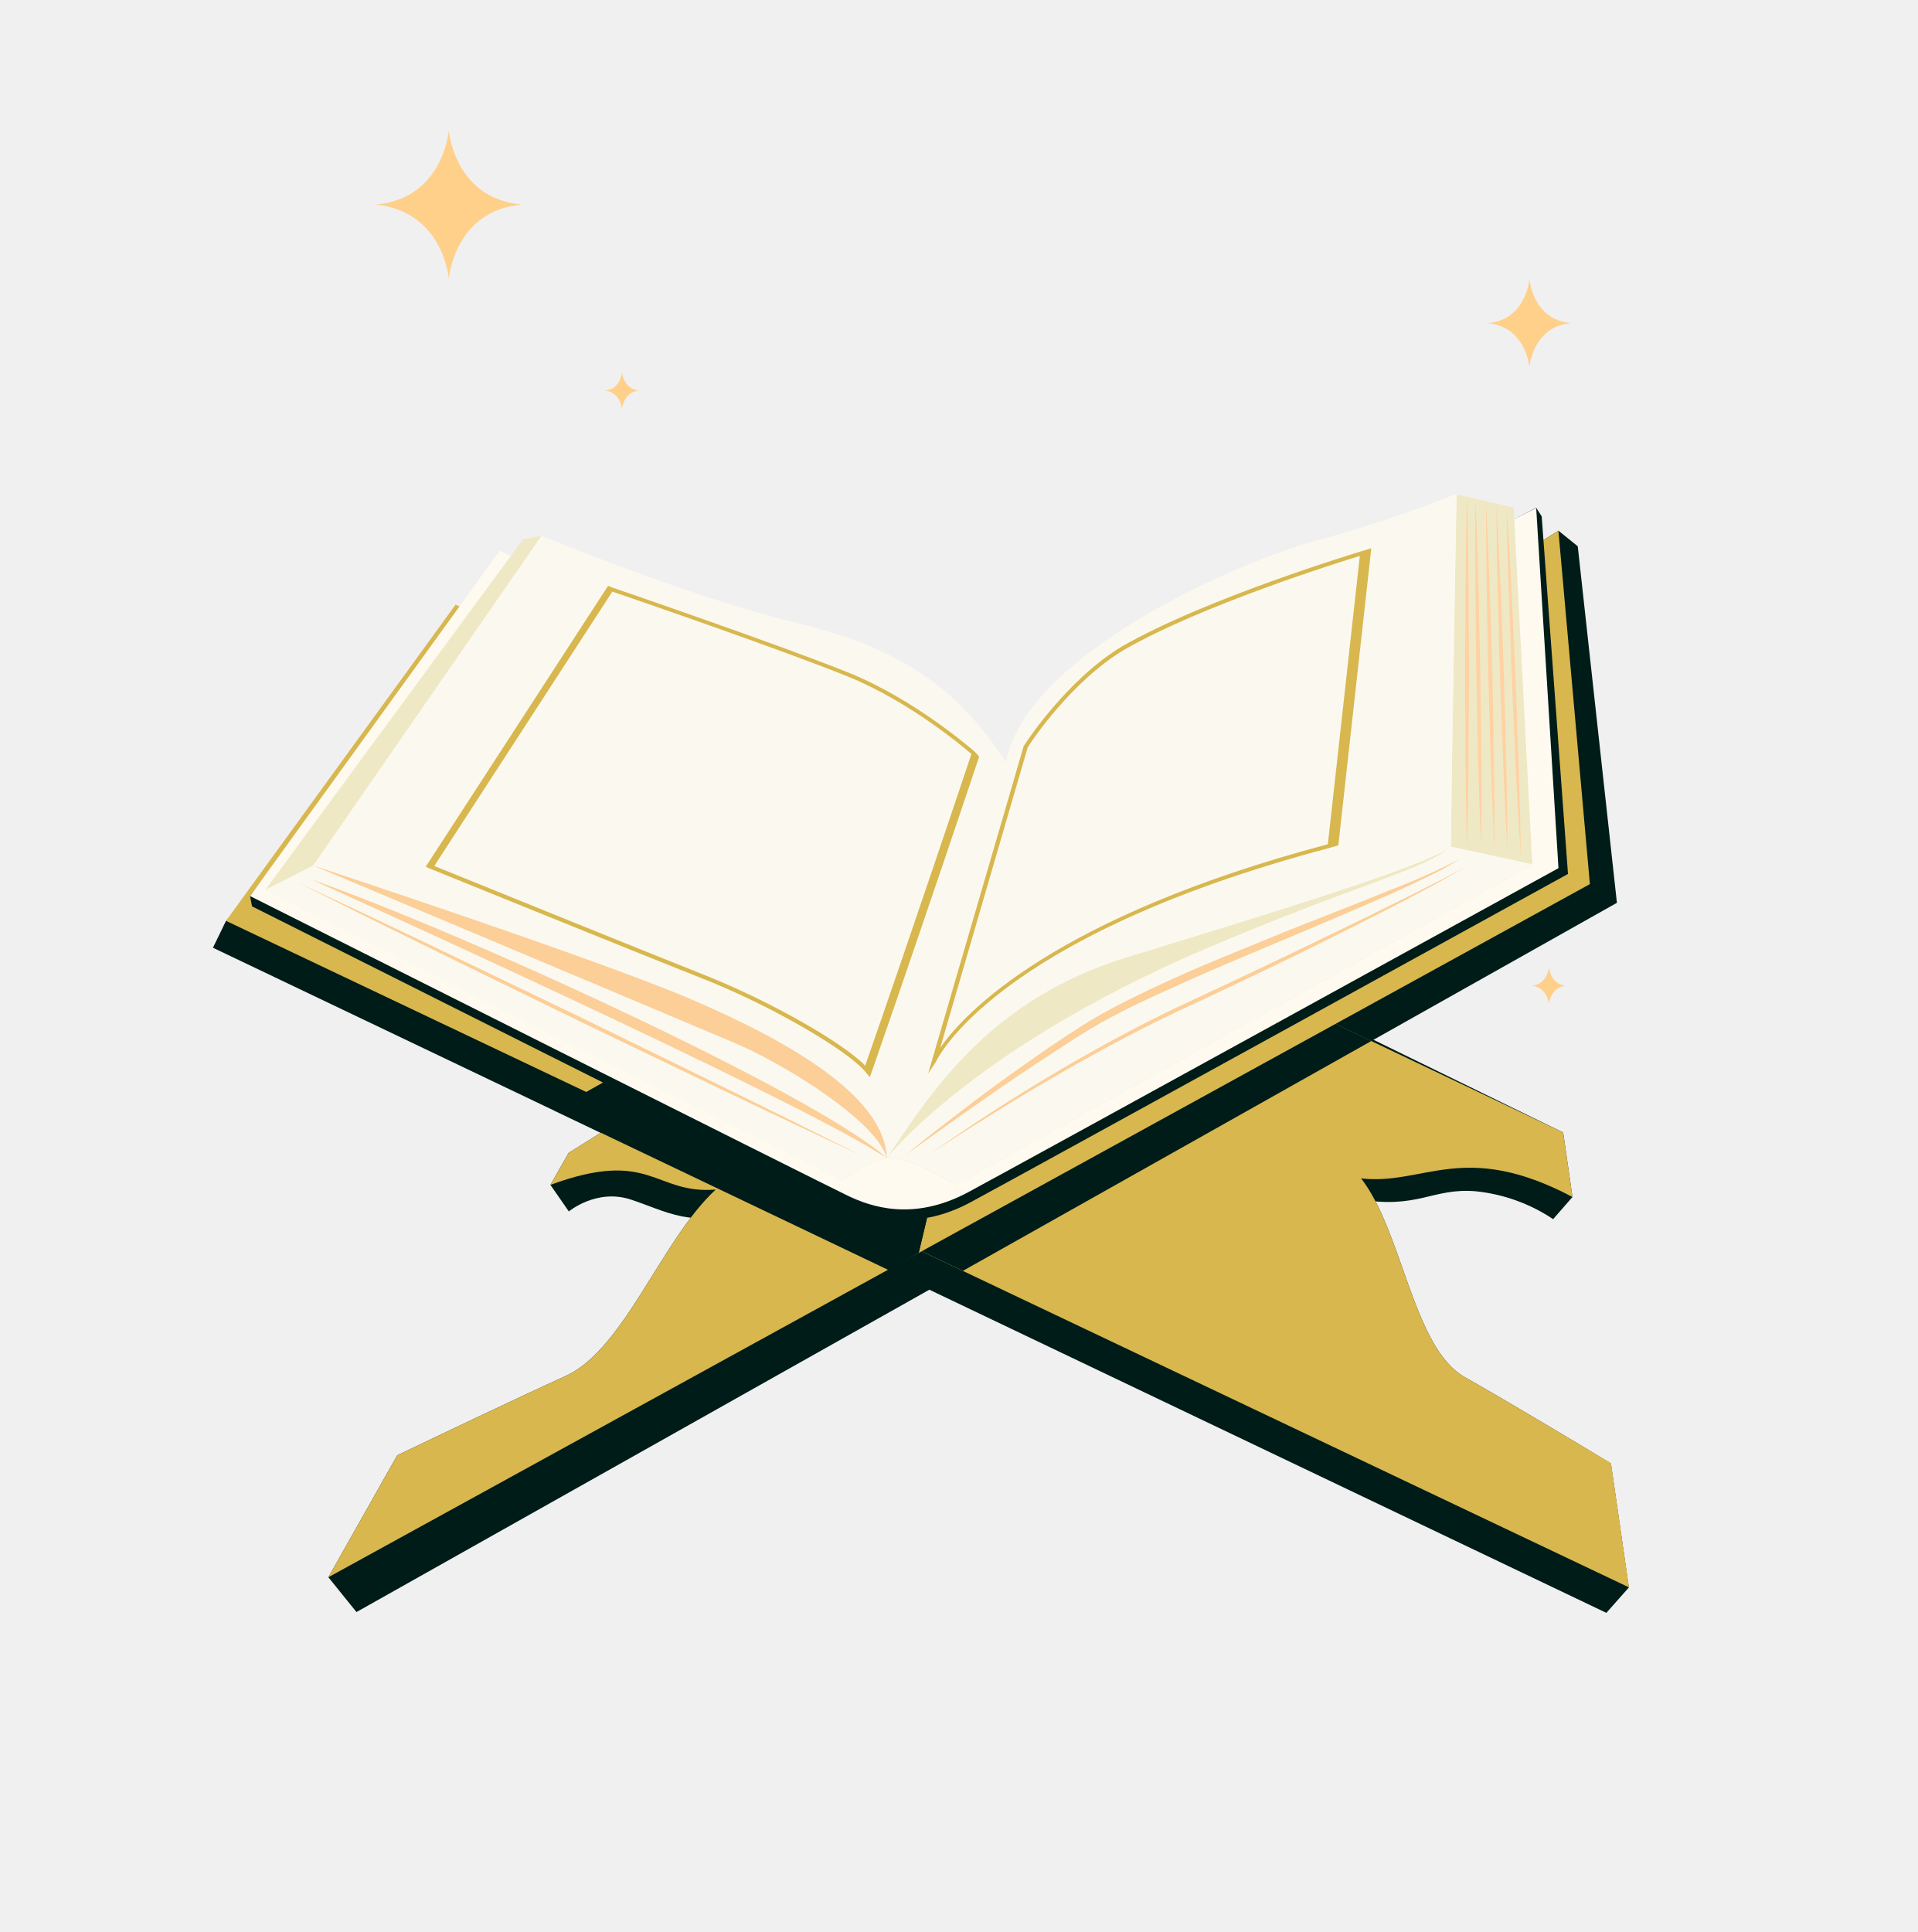
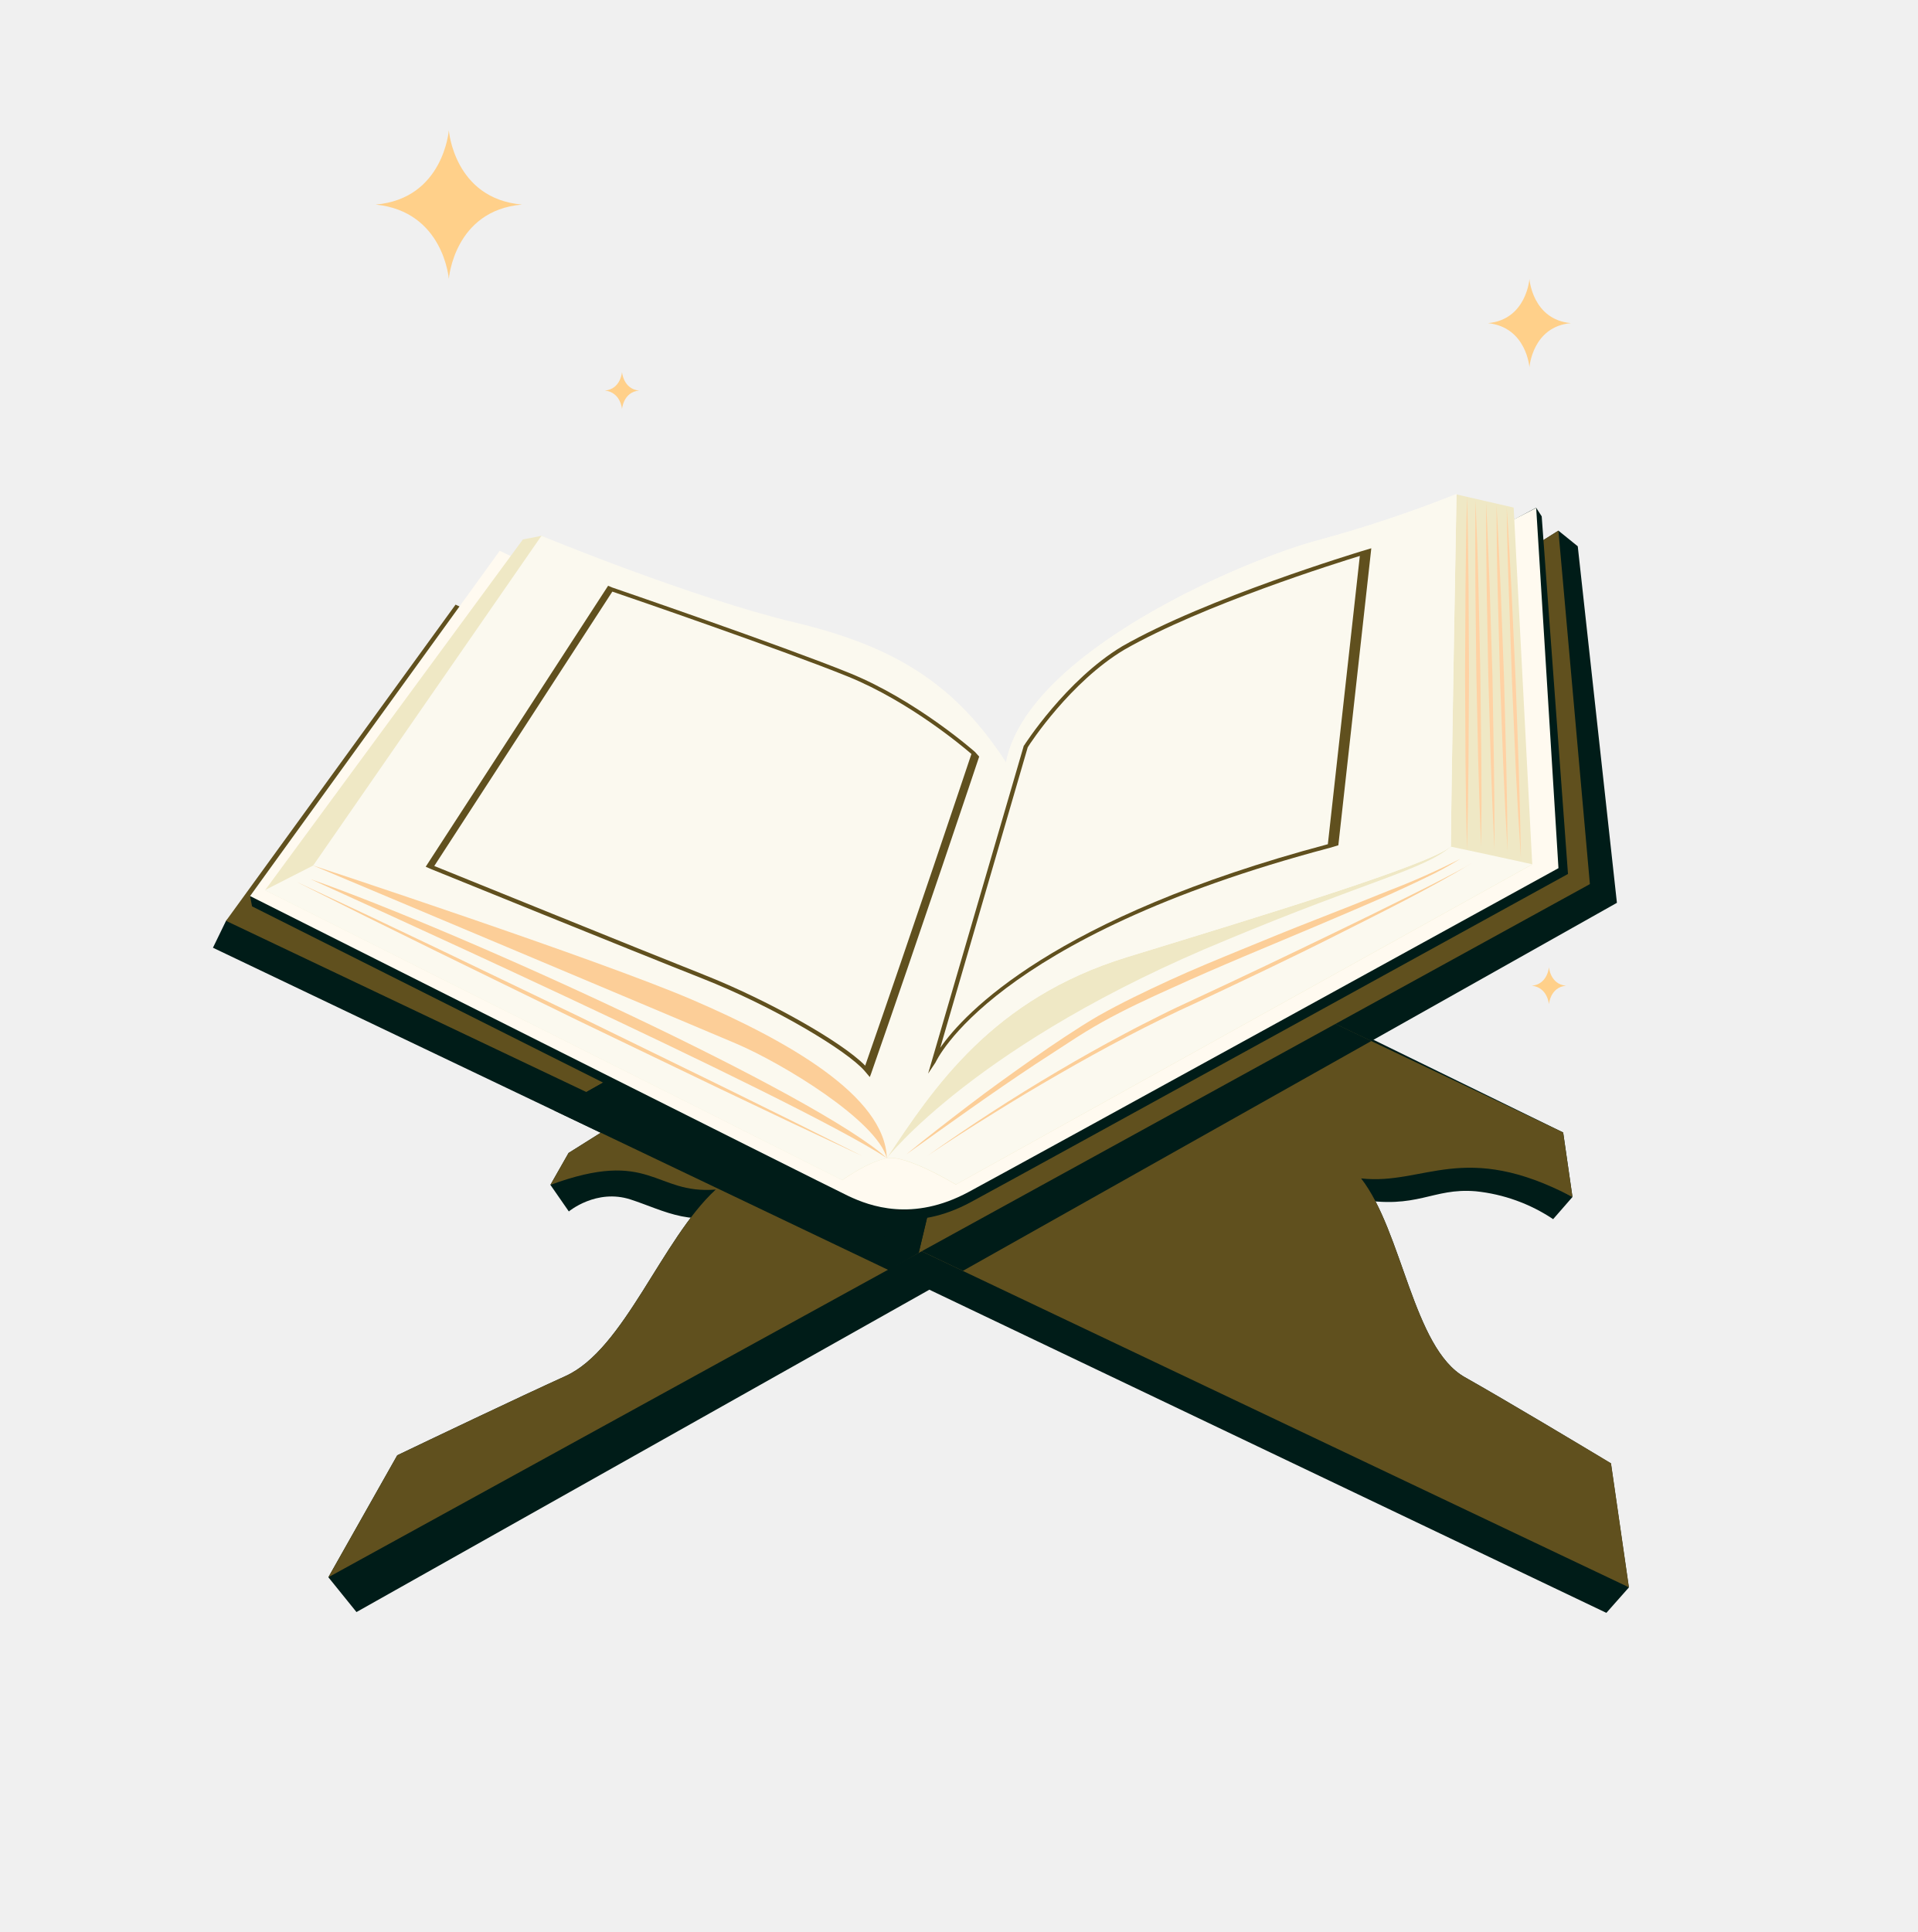
<svg xmlns="http://www.w3.org/2000/svg" width="393" height="396" viewBox="0 0 393 396" fill="none">
  <g clip-path="url(#clip0_371_1058)">
    <path d="M319.44 108.765L116.543 236.324L112.822 242.864C133.427 235.28 134.11 244.851 146.712 243.823C135.621 254.025 127.984 276.584 115.926 282.044C106.11 286.498 87.861 295.209 81.429 298.29L67.307 323.287L73.07 330.421L331.433 185.05L323.407 111.972L319.44 108.765Z" fill="#001C18" />
    <path d="M300.236 282.268C289.641 276.282 287.504 252.471 279.001 241.539C291.966 242.987 300.055 233.605 322.323 245.34L320.414 232.121L105.258 126.995L46.328 188.744L43.649 194.256L329.271 330.587L333.878 325.388L330.202 299.955C324.441 296.463 308.774 287.087 300.236 282.268Z" fill="#001C18" />
    <path d="M322.331 245.339L318.359 249.889C313.618 246.718 308.173 244.756 302.499 244.174C293.509 243.421 290.629 247.995 278.114 245.743C276.919 245.009 276.038 243.858 275.643 242.512C275.247 241.167 275.365 239.722 275.974 238.458L302.413 234.225L322.331 245.339Z" fill="#001C18" />
-     <path d="M300.236 282.268C289.641 276.282 287.504 252.471 279 241.539C291.966 242.987 300.054 233.605 322.322 245.34L320.414 232.121L93.382 123.931L46.328 188.744L333.899 325.357L330.223 299.924C324.441 296.463 308.774 287.087 300.236 282.268Z" fill="#D8B74E" />
+     <path d="M300.236 282.268C289.641 276.282 287.504 252.471 279 241.539C291.966 242.987 300.054 233.605 322.322 245.34L320.414 232.121L93.382 123.931L46.328 188.744L333.899 325.357L330.223 299.924C324.441 296.463 308.774 287.087 300.236 282.268Z" fill="#60501E" />
    <path d="M208.259 178.667L129.454 228.215L197.372 260.486L281.099 213.371L208.259 178.667Z" fill="#001C18" />
    <path d="M112.822 242.864L116.598 248.309C116.598 248.309 122.24 243.588 129.24 245.852C136.239 248.115 142.539 252.182 151.959 247.651C152.508 243.968 151.777 240.209 149.889 237C149.889 237 126.085 234.469 125.587 234.566C125.09 234.663 112.822 242.864 112.822 242.864Z" fill="#001C18" />
-     <path d="M116.543 236.324L112.822 242.864C133.427 235.28 134.11 244.851 146.712 243.823C135.621 254.025 127.984 276.584 115.926 282.044C106.11 286.498 87.861 295.209 81.429 298.29L67.307 323.287L325.894 181.215L319.44 108.765L116.543 236.324Z" fill="#D8B74E" />
+     <path d="M116.543 236.324L112.822 242.864C133.427 235.28 134.11 244.851 146.712 243.823C135.621 254.025 127.984 276.584 115.926 282.044C106.11 286.498 87.861 295.209 81.429 298.29L67.307 323.287L325.894 181.215L319.44 108.765L116.543 236.324Z" fill="#60501E" />
    <path d="M207.949 174.46L113.529 227.578L182.198 260.355L188.314 256.811L207.949 174.46Z" fill="#001C18" />
    <path d="M207.949 174.46L120.137 223.865L188.313 256.811L207.949 174.46Z" fill="#001C18" />
    <path d="M51.667 185.776C51.667 185.776 169.988 245.224 174.335 247.261C178.681 249.297 187.454 252.62 198.943 246.427C210.433 240.235 321.404 179.135 321.404 179.135L316.016 105.834L314.876 104.071L204.604 163.124L102.845 115.052L51.257 183.663L51.667 185.776Z" fill="#001C18" />
    <path d="M51.257 183.663C51.257 183.663 169.578 243.112 173.926 245.157C178.273 247.202 187.043 250.508 198.534 244.324C210.026 238.14 319.451 177.947 319.451 177.947L314.885 104.115L204.185 160.968L102.428 112.904L51.257 183.663Z" fill="#FFFAF0" />
    <path d="M107.183 110.566L54.345 182.446L172.667 241.895C172.667 241.895 177.78 238.183 181.761 237.409C185.742 236.635 195.921 242.811 195.921 242.811L314.075 177.18L310.267 104.034L298.497 101.329L206.178 156.258L110.981 109.828L107.183 110.566Z" fill="#EFE8C5" />
    <path d="M300.721 101.767C300.88 107.807 300.957 113.844 301.025 119.883L301.111 137.987L301.013 156.126L300.902 165.208L300.695 174.254L300.508 165.23L300.4 156.191L300.306 138.089L300.404 119.949C300.467 113.839 300.545 107.808 300.721 101.767Z" fill="#FFD1A3" />
    <path d="M302.442 102.465C302.689 108.397 302.932 114.311 303.054 120.25L303.441 138.041L303.646 155.832L303.682 164.731L303.6 173.635L303.258 164.741L302.997 155.849L302.621 138.019L302.424 120.227C302.392 114.326 302.371 108.396 302.442 102.465Z" fill="#FFD1A3" />
    <path d="M304.625 102.974C304.934 108.903 305.119 114.838 305.364 120.761L305.92 138.538L306.22 156.346L306.318 165.242L306.336 174.145L305.922 165.256L305.588 156.36L305.067 138.577L304.743 120.782C304.658 114.846 304.599 108.905 304.625 102.974Z" fill="#FFD1A3" />
    <path d="M306.745 103.441C307.098 109.361 307.372 115.288 307.626 121.209L308.29 138.983L308.755 156.759L308.925 165.651L309.013 174.54L308.528 165.655L308.133 156.772L307.468 138.998L306.994 121.223C306.841 115.309 306.765 109.372 306.745 103.441Z" fill="#FFD1A3" />
    <path d="M308.842 103.976C309.253 109.957 309.574 115.947 309.87 121.896L310.688 139.857L311.324 157.854L311.58 166.865L311.749 175.892L311.187 166.941L310.713 157.973L309.938 140.003L309.302 122.006C309.072 115.927 308.911 109.969 308.842 103.976Z" fill="#FFD1A3" />
    <path d="M64.192 177.407C64.192 177.407 90.686 189.535 112.47 196.725C134.253 203.916 176.461 224.034 181.761 237.364C191.28 223.083 203.313 204.68 231.051 196.172C258.788 187.664 293.138 177.236 297.402 173.49C297.473 160.991 298.555 101.255 298.555 101.255C289.299 104.953 279.837 108.114 270.216 110.723C255.376 114.64 210.553 133.555 206.221 156.25C196.128 140.726 184.157 132.651 162.99 127.606C141.823 122.561 110.981 109.828 110.981 109.828L64.192 177.407Z" fill="#FBF9EF" />
    <path d="M181.782 237.378C191.28 223.083 203.314 204.68 231.051 196.172C258.788 187.664 293.138 177.236 297.402 173.489C297.473 160.991 298.555 101.255 298.555 101.255C289.299 104.953 279.837 108.114 270.216 110.723C255.376 114.64 210.553 133.555 206.221 156.25L181.782 237.378Z" fill="#FBF9EF" />
    <path d="M251.541 192.606C200.146 213.695 181.782 237.378 181.782 237.378C185.789 236.599 195.942 242.78 195.942 242.78L314.096 177.149C314.096 177.149 302.737 174.645 297.365 173.533C291.893 178.239 280.683 180.463 251.541 192.606Z" fill="#FBF9EF" />
    <path d="M141.974 204.952C122.663 196.637 64.192 177.407 64.192 177.407L54.3 182.446L172.621 241.895C172.621 241.895 177.734 238.183 181.715 237.409C181.373 224.556 161.276 213.268 141.974 204.952Z" fill="#FBF9EF" />
    <path d="M141.974 204.952C122.663 196.637 64.192 177.406 64.192 177.406C64.192 177.406 141.024 209.712 150.781 213.858C160.539 218.005 179.661 229.681 181.782 237.378C181.373 224.556 161.276 213.268 141.974 204.952Z" fill="#FCCE98" />
    <path d="M63.696 180.212C63.696 180.212 163.38 225.163 181.782 237.378C167.632 224.527 95.183 191.225 63.696 180.212Z" fill="#FCCE98" />
    <path d="M60.824 180.771L75.4 187.614L89.946 194.535L118.98 208.497L147.921 222.632L162.371 229.762L176.773 236.966L162.197 230.123L147.651 223.201L118.617 209.239L89.674 195.095L75.225 187.974L60.824 180.771Z" fill="#FCCE98" />
    <path d="M185.789 236.599C189.952 233.172 194.224 229.886 198.506 226.607C202.789 223.329 207.172 220.193 211.587 217.088C213.794 215.527 216.015 213.999 218.273 212.518C220.531 211.037 222.793 209.574 225.155 208.208C229.882 205.541 234.765 203.206 239.671 200.947C244.578 198.689 249.572 196.649 254.556 194.602C259.54 192.555 264.524 190.508 269.553 188.552C274.581 186.596 279.544 184.626 284.584 182.586C289.614 180.671 294.536 178.483 299.328 176.033C297.039 177.467 294.664 178.761 292.217 179.906C289.793 181.093 287.336 182.205 284.89 183.324C279.951 185.507 274.995 187.603 270.033 189.718C260.113 193.92 250.128 197.972 240.351 202.437C235.45 204.631 230.574 206.91 225.905 209.503C223.585 210.806 221.303 212.21 219.047 213.699L212.29 218.093C207.803 221.067 203.369 224.122 198.971 227.224C194.572 230.326 190.172 233.464 185.789 236.599Z" fill="#FCCE98" />
    <path d="M190.115 236.9C198.753 230.751 207.643 224.982 216.785 219.593C221.341 216.896 225.971 214.301 230.675 211.81C233.003 210.551 235.385 209.382 237.752 208.179C240.118 206.976 242.529 205.864 244.932 204.754C254.541 200.304 264.098 195.728 273.63 191.121C278.402 188.822 283.159 186.49 287.899 184.125C290.271 182.948 292.643 181.772 294.988 180.555C297.334 179.338 299.699 178.126 301.97 176.76C292.896 182.239 283.367 186.909 273.912 191.682C264.457 196.456 254.879 200.972 245.275 205.493C235.634 209.868 226.256 214.853 217.116 220.127C212.529 222.758 207.988 225.48 203.491 228.293C198.969 231.084 194.504 233.936 190.115 236.9Z" fill="#FCCE98" />
-     <path d="M178.289 220.761L177.195 219.47C173.557 215.293 158.575 206.319 143.965 200.56C130.001 195.048 88.675 178.256 88.254 178.093L87.262 177.652L124.649 120.064L125.488 120.417C125.838 120.54 160.432 132.389 174.144 137.959C187.857 143.529 199.757 154.036 199.878 154.149L200.712 155.083L200.626 155.335C200.507 155.703 188.403 191.877 178.53 220.134L178.289 220.761ZM89.018 177.501C93.595 179.329 131.097 194.581 144.259 199.787C157.421 204.994 172.562 213.53 177.346 218.426C186.725 191.542 198.022 157.835 199.121 154.54C197.51 153.15 186.483 143.824 173.832 138.681C160.827 133.399 128.997 122.435 125.516 121.263L89.018 177.501Z" fill="#D8B74E" />
-     <path d="M191.76 217.771L190.246 220.05L209.866 152.814L209.91 152.806C209.992 152.672 218.48 139.425 229.981 132.496C247.435 122.499 278.708 113.113 279.021 112.998L281.084 112.379L281.021 112.989L274.362 172.976L274.334 173.253L272.622 173.767C203.152 192.154 191.903 217.526 191.76 217.771ZM210.661 153.176L192.732 214.755C197.69 207.631 215.955 188.007 272.181 173.037C273.958 157.054 278.148 119.229 278.735 113.95C274.33 115.296 246.501 123.985 230.464 133.163C219.441 139.755 211.217 152.262 210.661 153.176Z" fill="#D8B74E" />
+     <path d="M178.289 220.761L177.195 219.47C173.557 215.293 158.575 206.319 143.965 200.56C130.001 195.048 88.675 178.256 88.254 178.093L87.262 177.652L124.649 120.064L125.488 120.417C125.838 120.54 160.432 132.389 174.144 137.959C187.857 143.529 199.757 154.036 199.878 154.149L200.712 155.083L200.626 155.335C200.507 155.703 188.403 191.877 178.53 220.134L178.289 220.761ZM89.018 177.501C93.595 179.329 131.097 194.581 144.259 199.787C157.421 204.994 172.562 213.53 177.346 218.426C186.725 191.542 198.022 157.835 199.121 154.54C197.51 153.15 186.483 143.824 173.832 138.681C160.827 133.399 128.997 122.435 125.516 121.263L89.018 177.501Z" fill="#60501E" />
+     <path d="M191.76 217.771L190.246 220.05L209.866 152.814L209.91 152.806C209.992 152.672 218.48 139.425 229.981 132.496C247.435 122.499 278.708 113.113 279.021 112.998L281.084 112.379L281.021 112.989L274.362 172.976L274.334 173.253L272.622 173.767C203.152 192.154 191.903 217.526 191.76 217.771ZM210.661 153.176L192.732 214.755C197.69 207.631 215.955 188.007 272.181 173.037C273.958 157.054 278.148 119.229 278.735 113.95C274.33 115.296 246.501 123.985 230.464 133.163C219.441 139.755 211.217 152.262 210.661 153.176Z" fill="#60501E" />
  </g>
  <path d="M313.5 57.178C313.5 57.178 312.901 65.518 305 66.233C312.901 67.066 313.5 75.286 313.5 75.286C313.5 75.286 314.099 66.947 322 66.233C314.099 65.518 313.5 57.178 313.5 57.178Z" fill="#FFD08A" />
  <path d="M127.5 76.24C127.5 76.24 127.254 79.751 124 80.052C127.254 80.403 127.5 83.864 127.5 83.864C127.5 83.864 127.746 80.353 131 80.052C127.746 79.751 127.5 76.24 127.5 76.24Z" fill="#FFD08A" />
  <path d="M317.5 198.23C317.5 198.23 317.254 201.741 314 202.042C317.254 202.393 317.5 205.854 317.5 205.854C317.5 205.854 317.746 202.343 321 202.042C317.746 201.741 317.5 198.23 317.5 198.23Z" fill="#FFD08A" />
  <path d="M92 26.681C92 26.681 90.944 40.726 77 41.929C90.944 43.334 92 57.178 92 57.178C92 57.178 93.056 43.133 107 41.929C93.056 40.726 92 26.681 92 26.681Z" fill="#FFD08A" />
  <defs>
    <clipPath id="clip0_371_1058">
      <rect width="346.197" height="346.197" fill="white" transform="translate(-1 52.959) rotate(-8.79929)" />
    </clipPath>
  </defs>
</svg>
